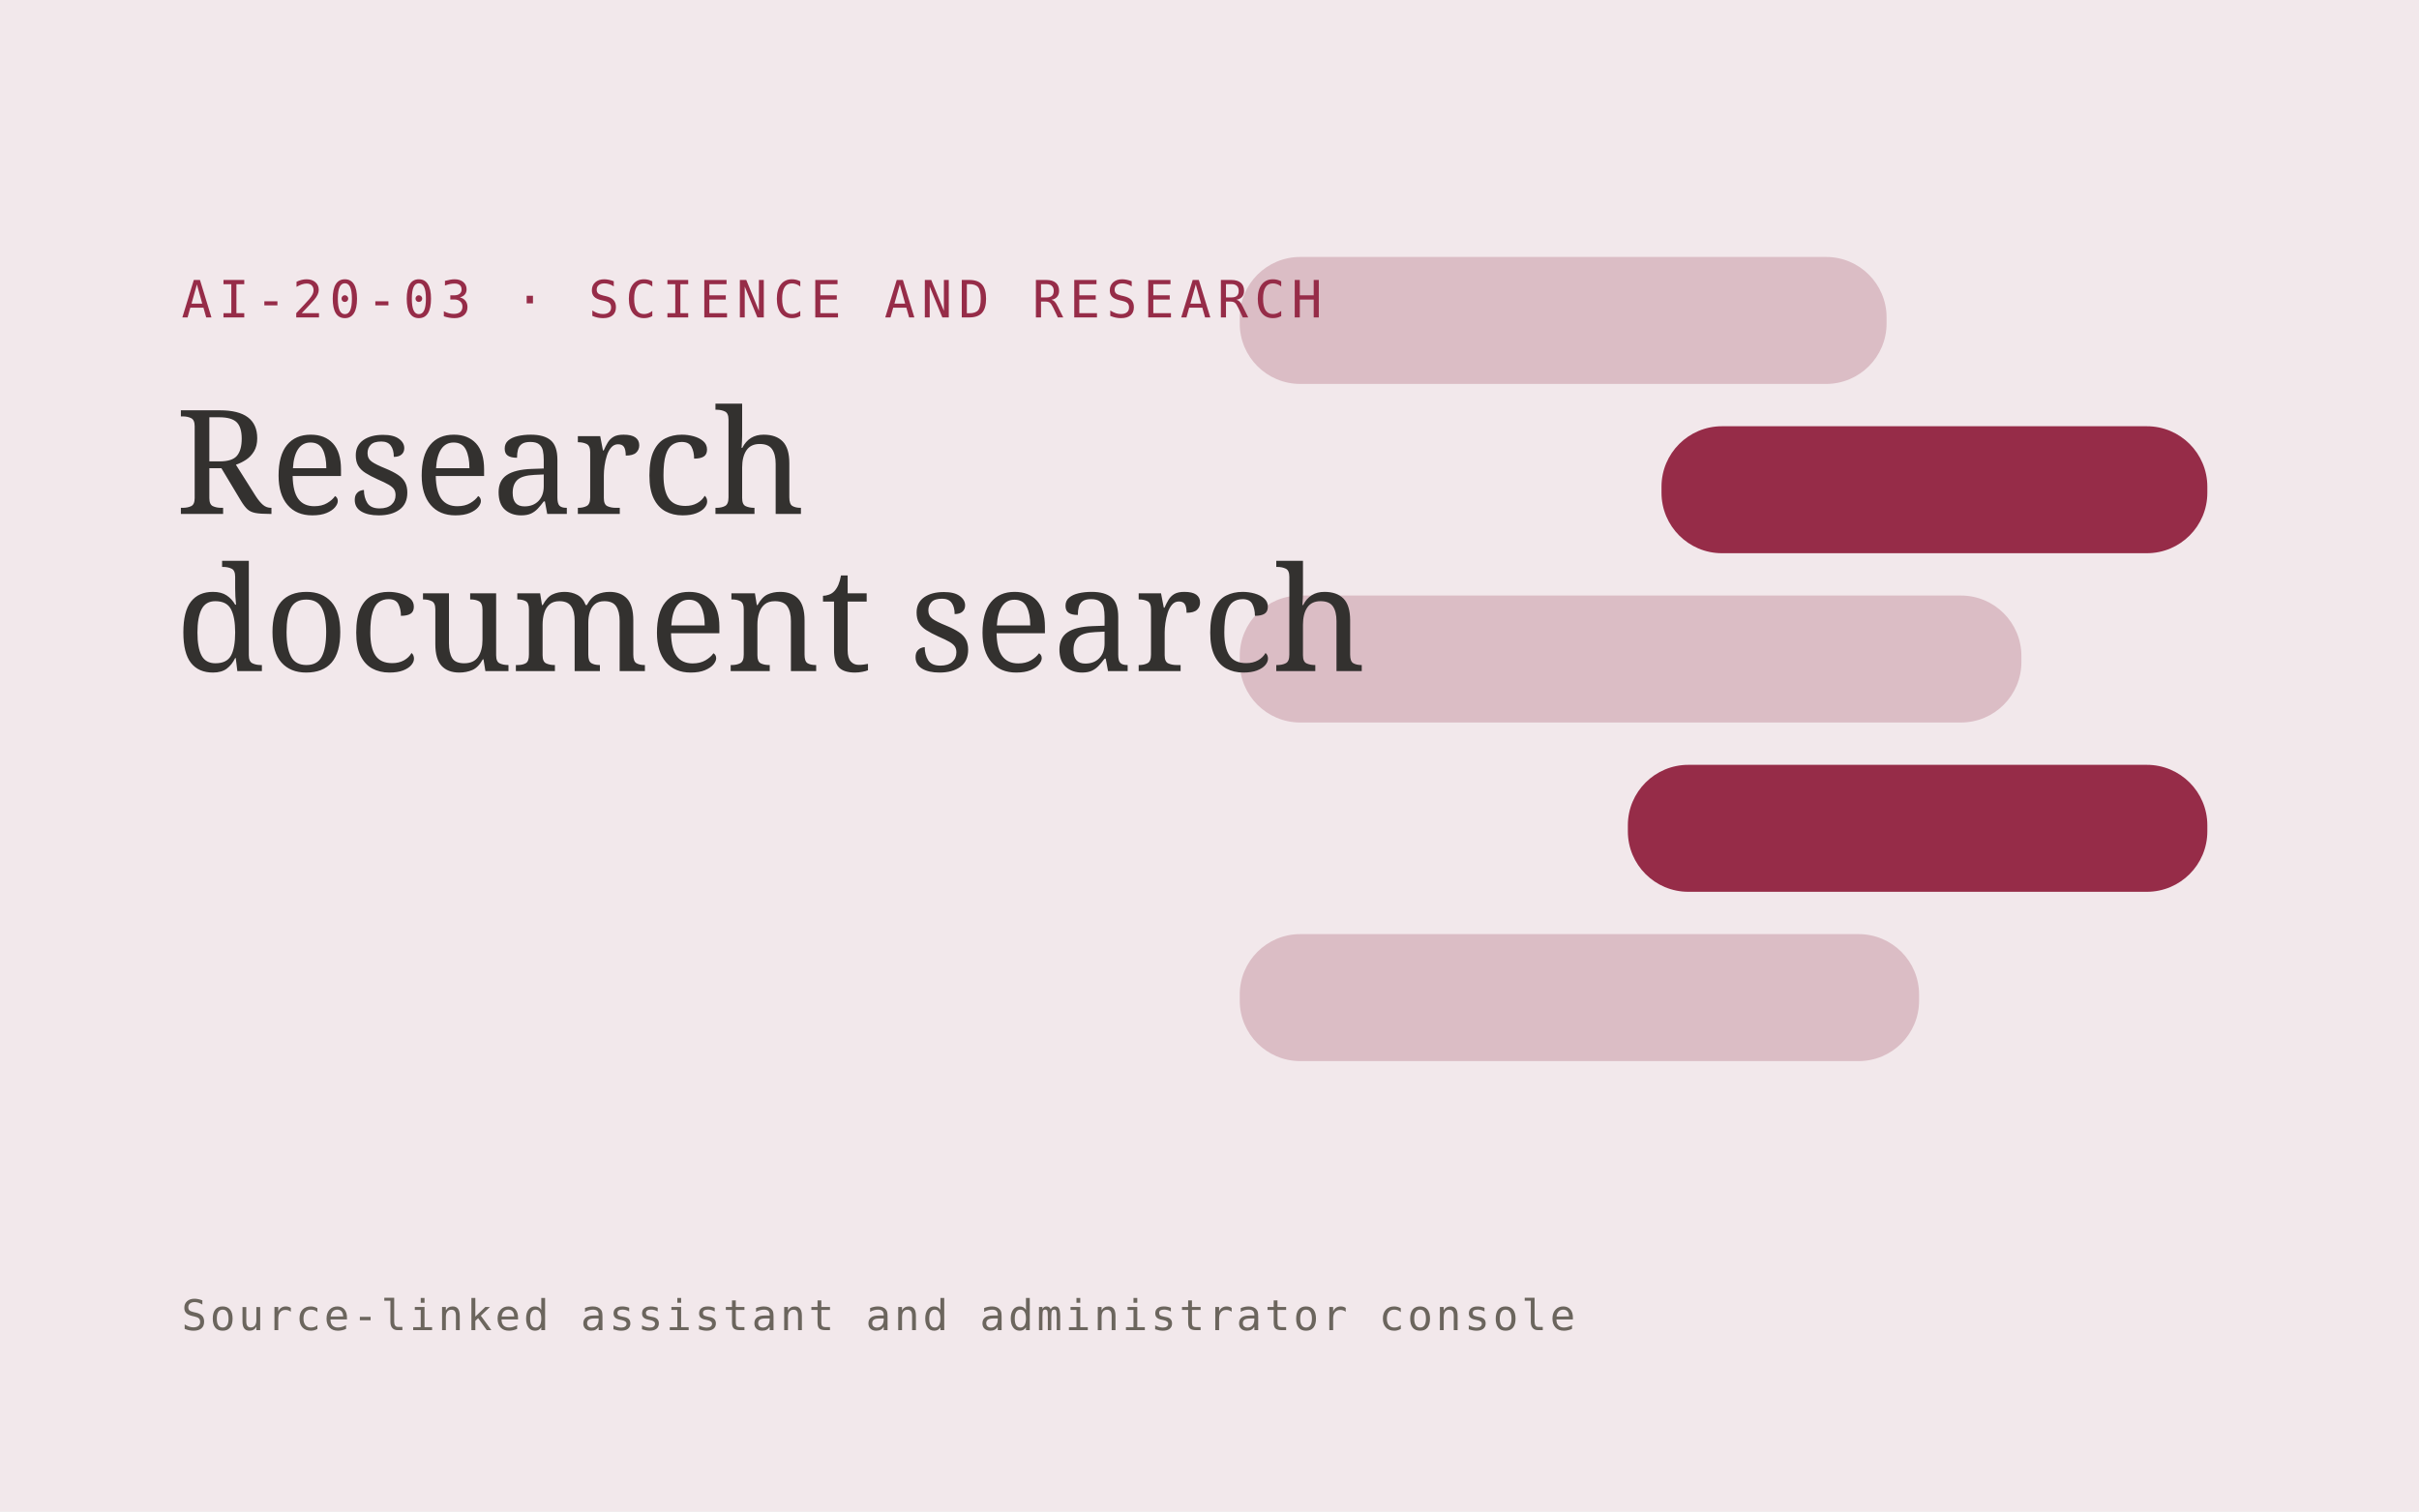
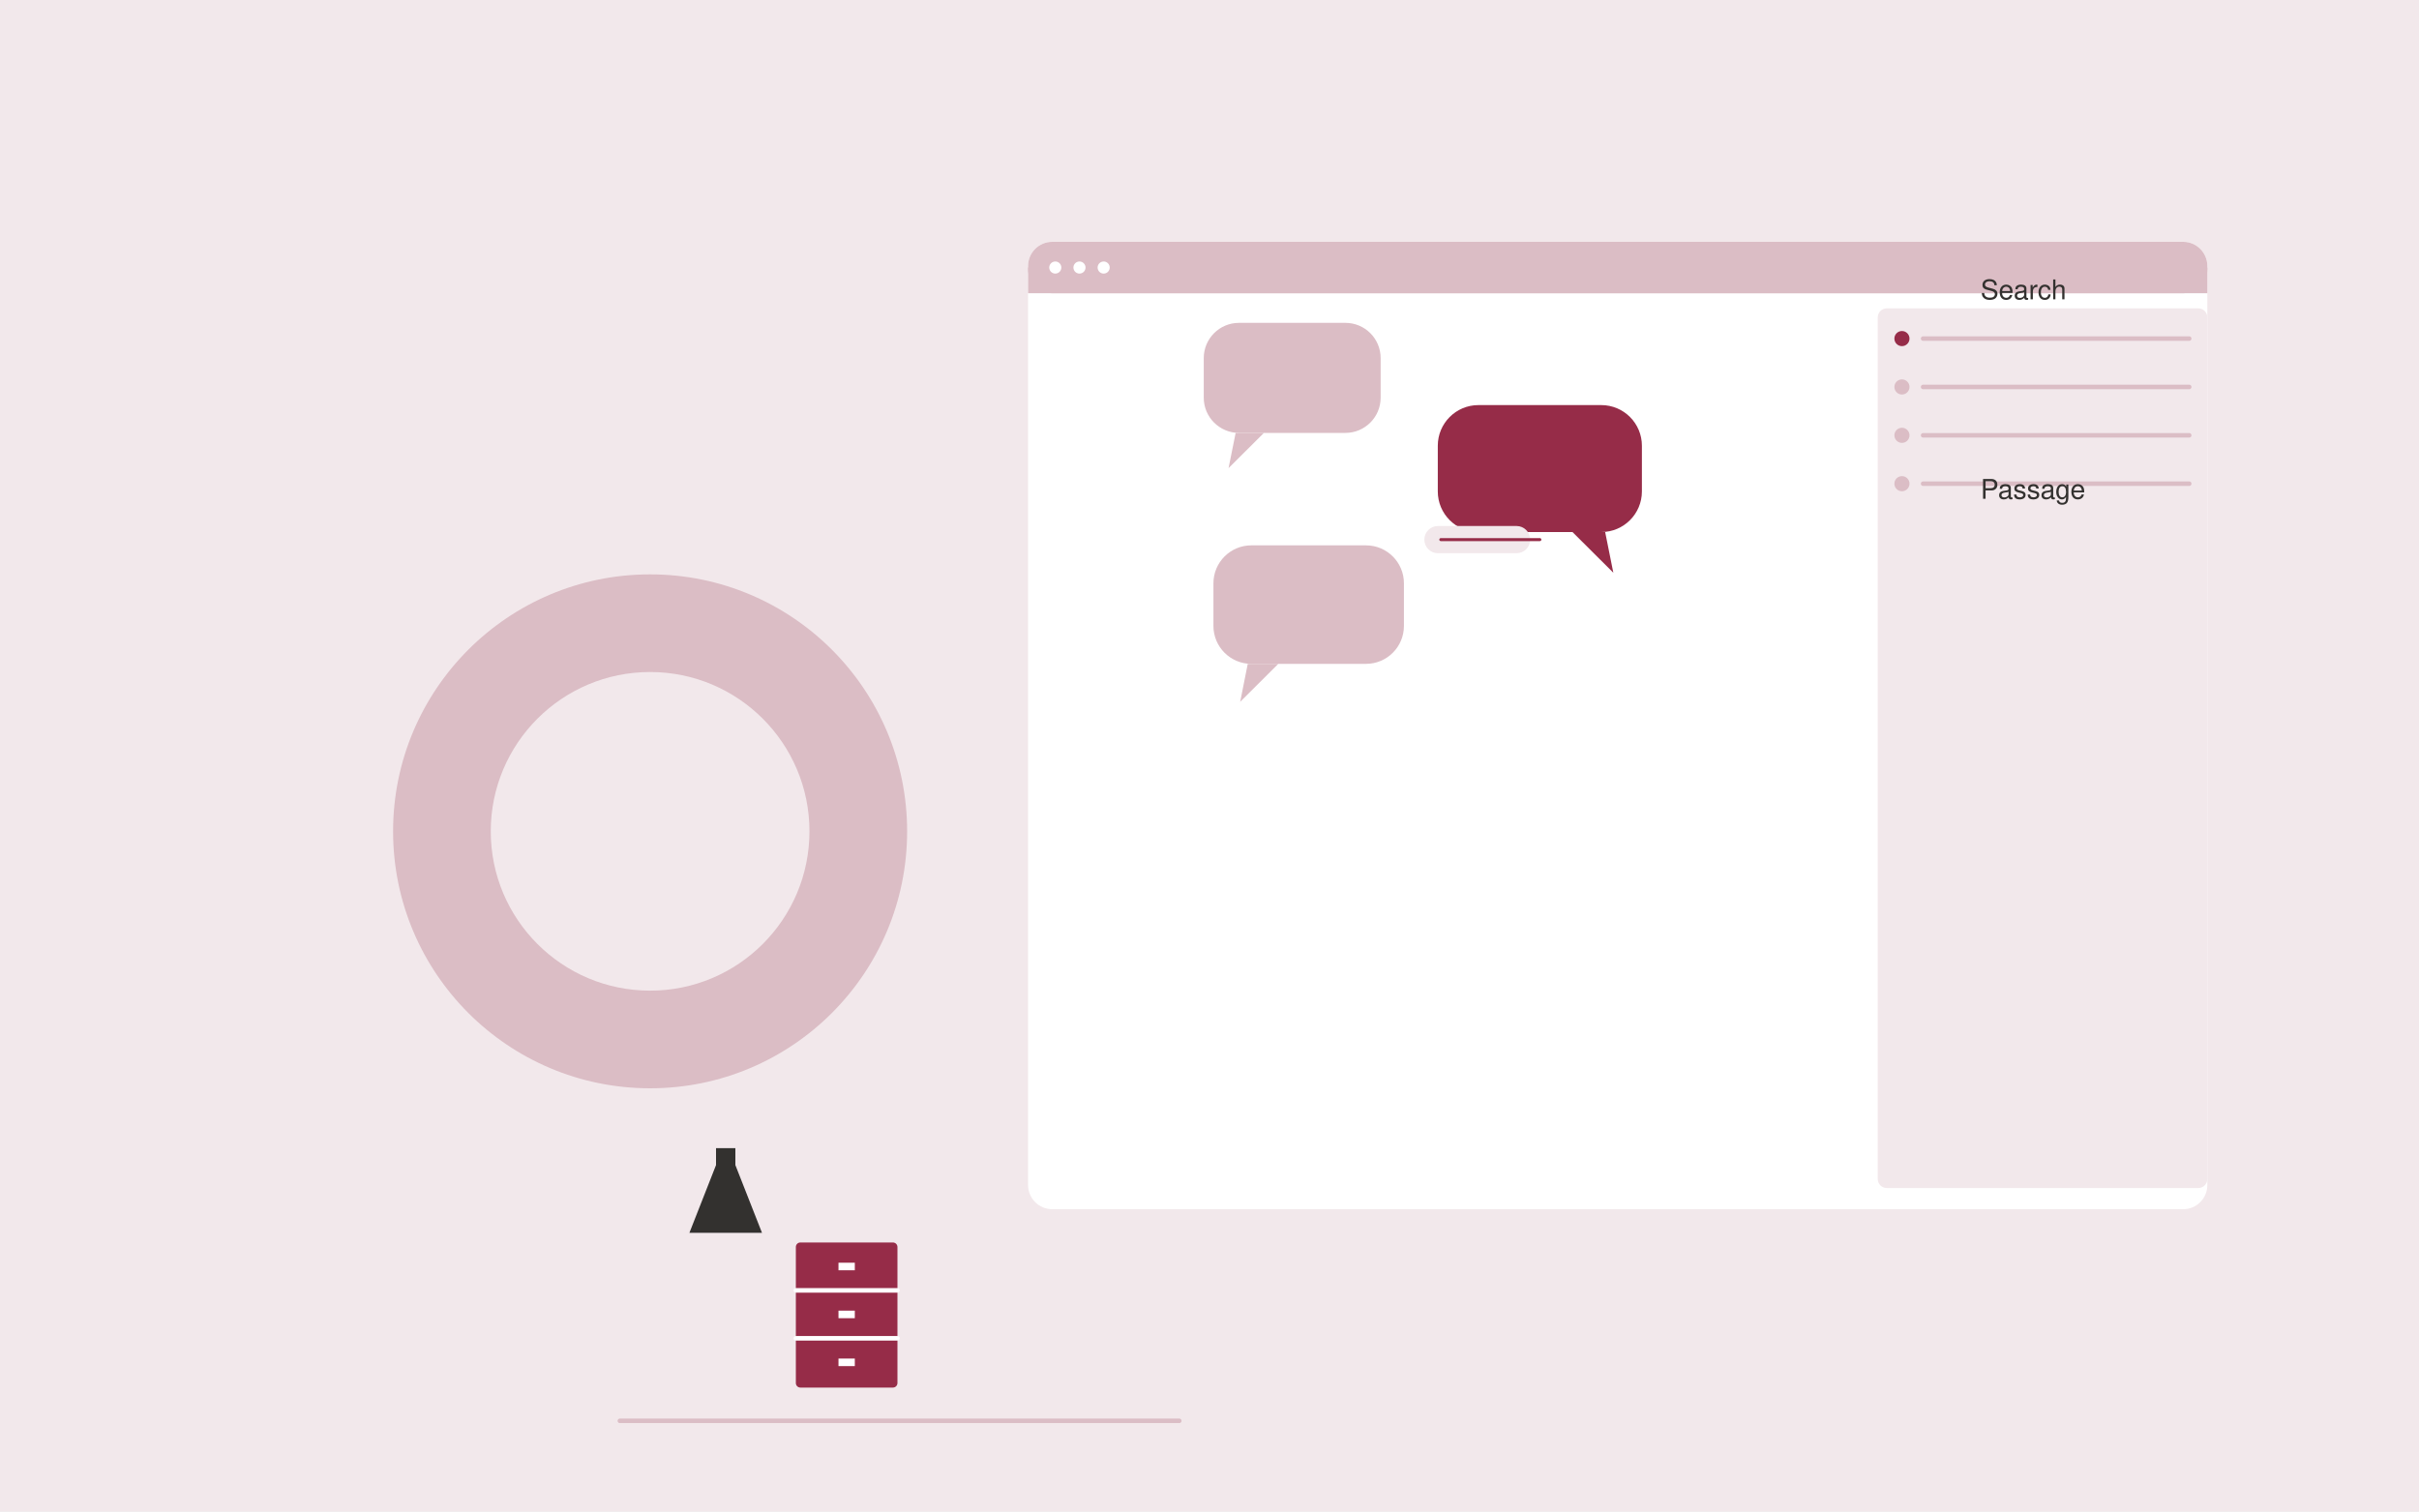
- <svg xmlns="http://www.w3.org/2000/svg" viewBox="0 0 1600 1000" width="1600" height="1000" role="img" aria-label="Research document search">
-   <rect width="1600" height="1000" fill="hsl(344 28% 93%)" />
-   <rect x="820" y="170" width="427.841" height="84" rx="40" fill="hsl(344 30% 80%)" />
-   <rect x="1098.968" y="282" width="361.032" height="84" rx="40" fill="hsl(344 55% 38%)" />
-   <rect x="820" y="394" width="517.019" height="84" rx="40" fill="hsl(344 30% 80%)" />
-   <rect x="1076.715" y="506" width="383.285" height="84" rx="40" fill="hsl(344 55% 38%)" />
-   <rect x="820" y="618" width="449.345" height="84" rx="40" fill="hsl(344 30% 80%)" />
-   <text x="120" y="210" font-family="ui-monospace,Menlo,monospace" font-size="34" letter-spacing="4" fill="hsl(344 55% 38%)">AI-20-03 · SCIENCE AND RESEARCH</text>
-   <text x="116" y="340" font-family="Georgia,serif" font-size="96" fill="#33312f">Research</text>
-   <text x="116" y="444" font-family="Georgia,serif" font-size="96" fill="#33312f">document search</text>
-   <text x="120" y="880" font-family="ui-monospace,Menlo,monospace" font-size="28" letter-spacing="2" fill="#6B655D">Source-linked assistant and administrator console</text>
+ <svg xmlns="http://www.w3.org/2000/svg" viewBox="0 0 1600 1000" width="1600" height="1000">
+   <rect x="0.0" y="0.0" width="1600.0" height="1000.0" fill="hsl(344 28% 93%)" />
+   <circle cx="430.0" cy="550.0" r="170.0" fill="hsl(344 30% 80%)" />
+   <circle cx="430.0" cy="550.0" r="105.4" fill="hsl(344 28% 93%)" />
+   <line x1="410.0" y1="940.0" x2="780.0" y2="940.0" stroke="hsl(344 30% 80%)" stroke-width="3" stroke-linecap="round" />
+   <rect x="526.4" y="822.0" width="67.2" height="96.0" rx="3" fill="hsl(344 55% 38%)" />
+   <line x1="526.4" y1="853.7" x2="593.6" y2="853.7" stroke="#ffffff" stroke-width="3" stroke-linecap="round" />
+   <line x1="526.4" y1="885.4" x2="593.6" y2="885.4" stroke="#ffffff" stroke-width="3" stroke-linecap="round" />
+   <rect x="554.6" y="835.4" width="10.8" height="5.0" fill="#ffffff" />
+   <rect x="554.6" y="867.1" width="10.8" height="5.0" fill="#ffffff" />
+   <rect x="554.6" y="898.8" width="10.8" height="5.0" fill="#ffffff" />
+   <rect x="473.6" y="759.6" width="12.8" height="12.8" fill="#33312f" />
+   <polygon points="473.6,770.8 486.4,770.8 504.0,815.6 456.0,815.6" fill="#33312f" />
+   <rect x="680.0" y="160.0" width="780.0" height="640.0" rx="16" fill="#ffffff" />
+   <rect x="680.0" y="160.0" width="780.0" height="34.0" rx="16" fill="hsl(344 30% 80%)" />
+   <rect x="680.0" y="177.0" width="780.0" height="17.0" fill="hsl(344 30% 80%)" />
+   <circle cx="698.0" cy="177.0" r="4.0" fill="#ffffff" />
+   <circle cx="714.0" cy="177.0" r="4.0" fill="#ffffff" />
+   <circle cx="730.0" cy="177.0" r="4.0" fill="#ffffff" />
+   <rect x="796.2" y="213.6" width="117.0" height="72.8" rx="23.296" fill="hsl(344 30% 80%)" />
+   <polygon points="817.3,286.4 836.0,286.4 812.6,309.7" fill="hsl(344 30% 80%)" />
+   <rect x="951.0" y="268.0" width="135.0" height="84.0" rx="26.88" fill="hsl(344 55% 38%)" />
+   <polygon points="1061.7,352.0 1040.1,352.0 1067.1,378.9" fill="hsl(344 55% 38%)" />
+   <rect x="942.1" y="348.0" width="70.0" height="18.0" rx="9" fill="hsl(344 28% 93%)" />
+   <line x1="953.0" y1="357.0" x2="1018.5" y2="357.0" stroke="hsl(344 55% 38%)" stroke-width="2" stroke-linecap="round" />
+   <rect x="802.6" y="360.8" width="126.0" height="78.4" rx="25.088" fill="hsl(344 30% 80%)" />
+   <polygon points="825.3,439.2 845.5,439.2 820.3,464.3" fill="hsl(344 30% 80%)" />
+   <rect x="1242.0" y="204.0" width="218.0" height="582.0" rx="6" fill="hsl(344 28% 93%)" />
+   <circle cx="1258.0" cy="224.0" r="5.0" fill="hsl(344 55% 38%)" />
+   <line x1="1272.0" y1="224.0" x2="1448.0" y2="224.0" stroke="hsl(344 30% 80%)" stroke-width="3" stroke-linecap="round" />
+   <circle cx="1258.0" cy="256.0" r="5.0" fill="hsl(344 30% 80%)" />
+   <line x1="1272.0" y1="256.0" x2="1448.0" y2="256.0" stroke="hsl(344 30% 80%)" stroke-width="3" stroke-linecap="round" />
+   <circle cx="1258.0" cy="288.0" r="5.0" fill="hsl(344 30% 80%)" />
+   <line x1="1272.0" y1="288.0" x2="1448.0" y2="288.0" stroke="hsl(344 30% 80%)" stroke-width="3" stroke-linecap="round" />
+   <circle cx="1258.0" cy="320.0" r="5.0" fill="hsl(344 30% 80%)" />
+   <line x1="1272.0" y1="320.0" x2="1448.0" y2="320.0" stroke="hsl(344 30% 80%)" stroke-width="3" stroke-linecap="round" />
+   <text x="1310.0" y="198.0" font-family="Helvetica, Arial, sans-serif" font-size="18" fill="#33312f" text-anchor="start">Search</text>
+   <text x="1310.0" y="330.0" font-family="Helvetica, Arial, sans-serif" font-size="18" fill="#33312f" text-anchor="start">Passage</text>
</svg>
